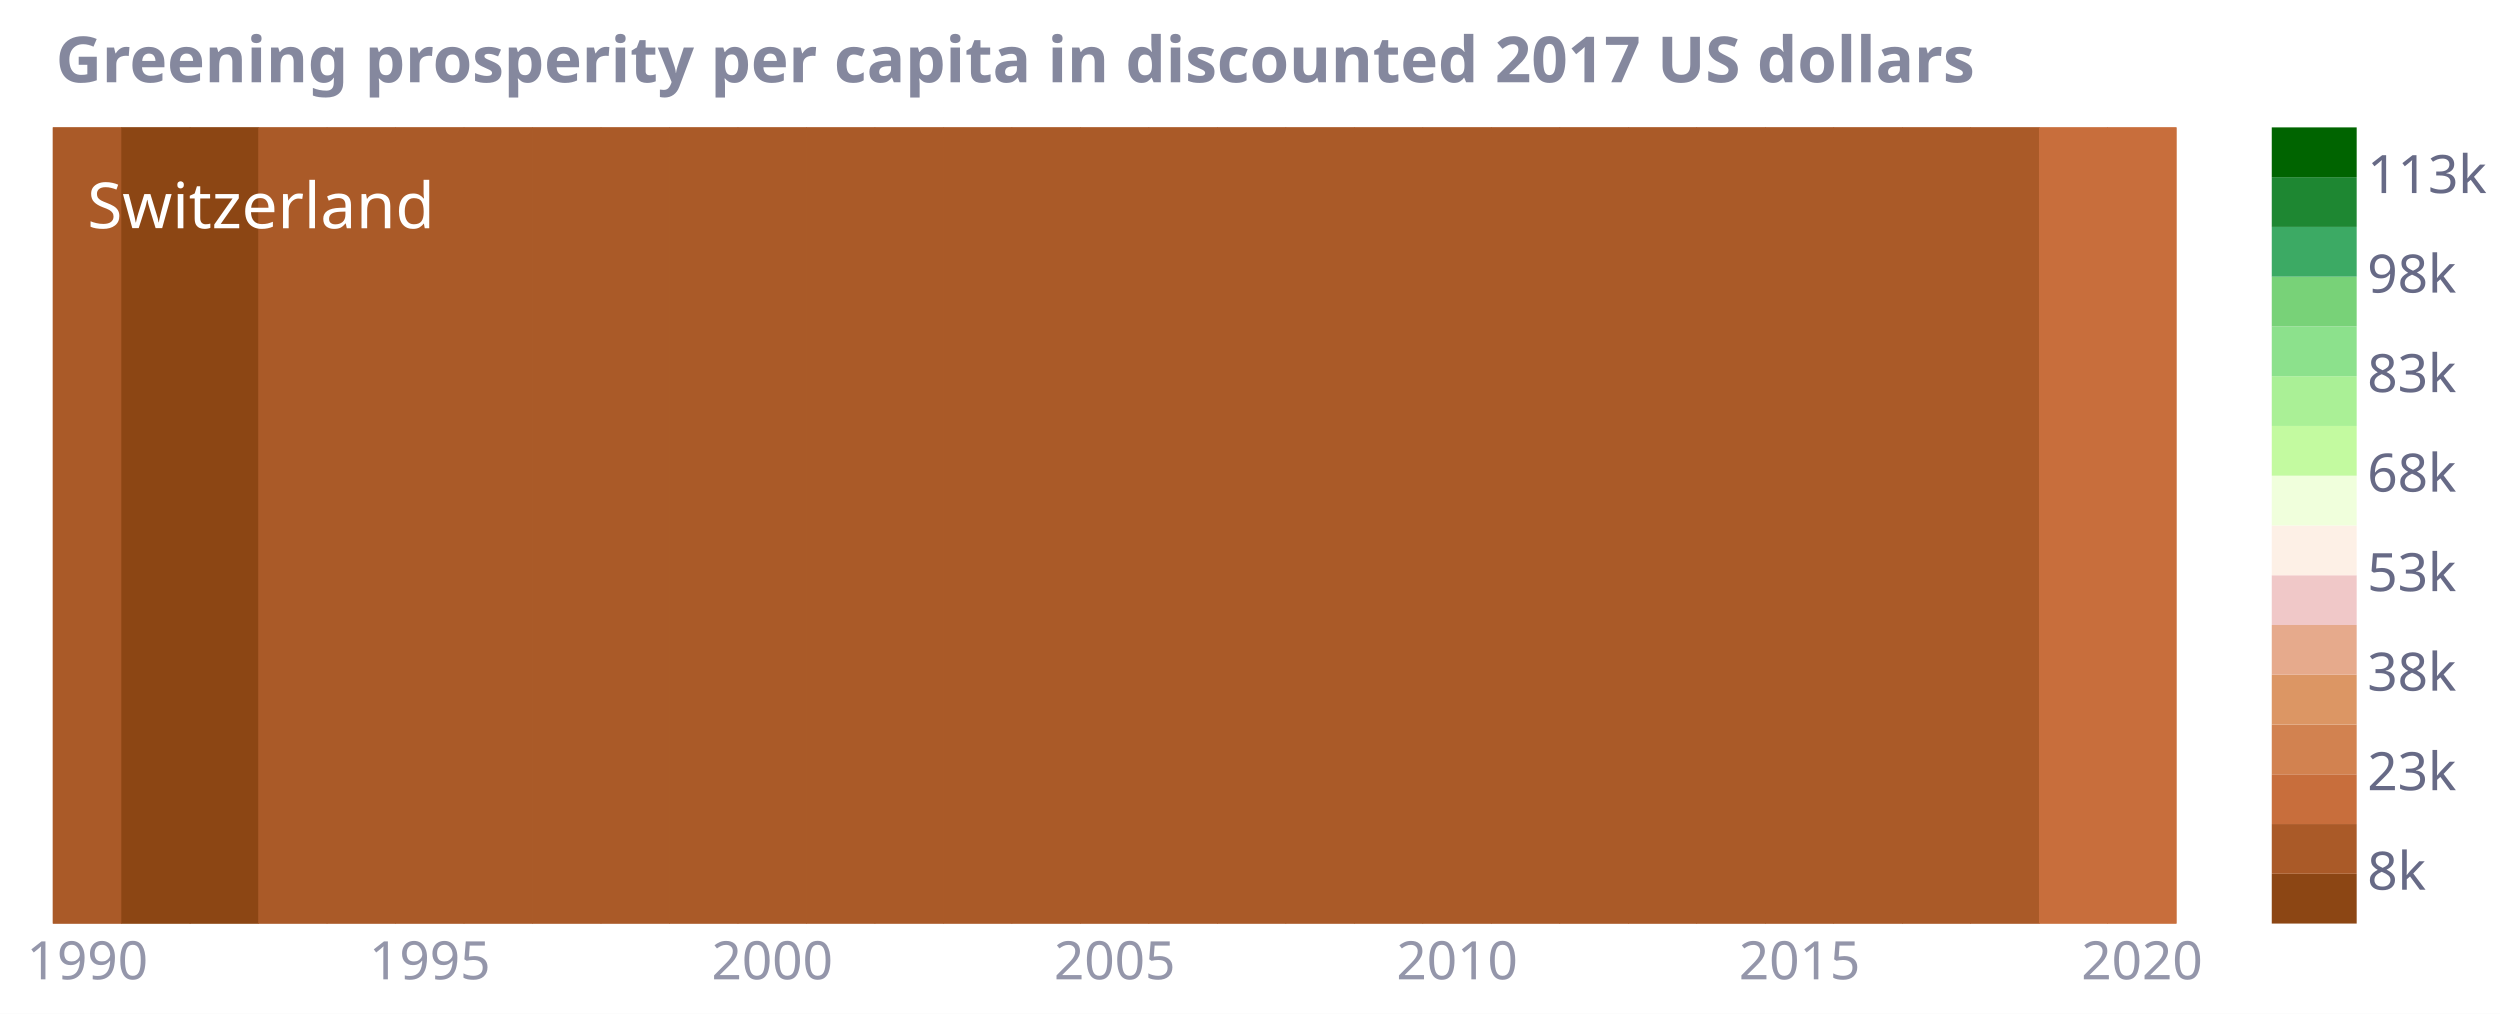
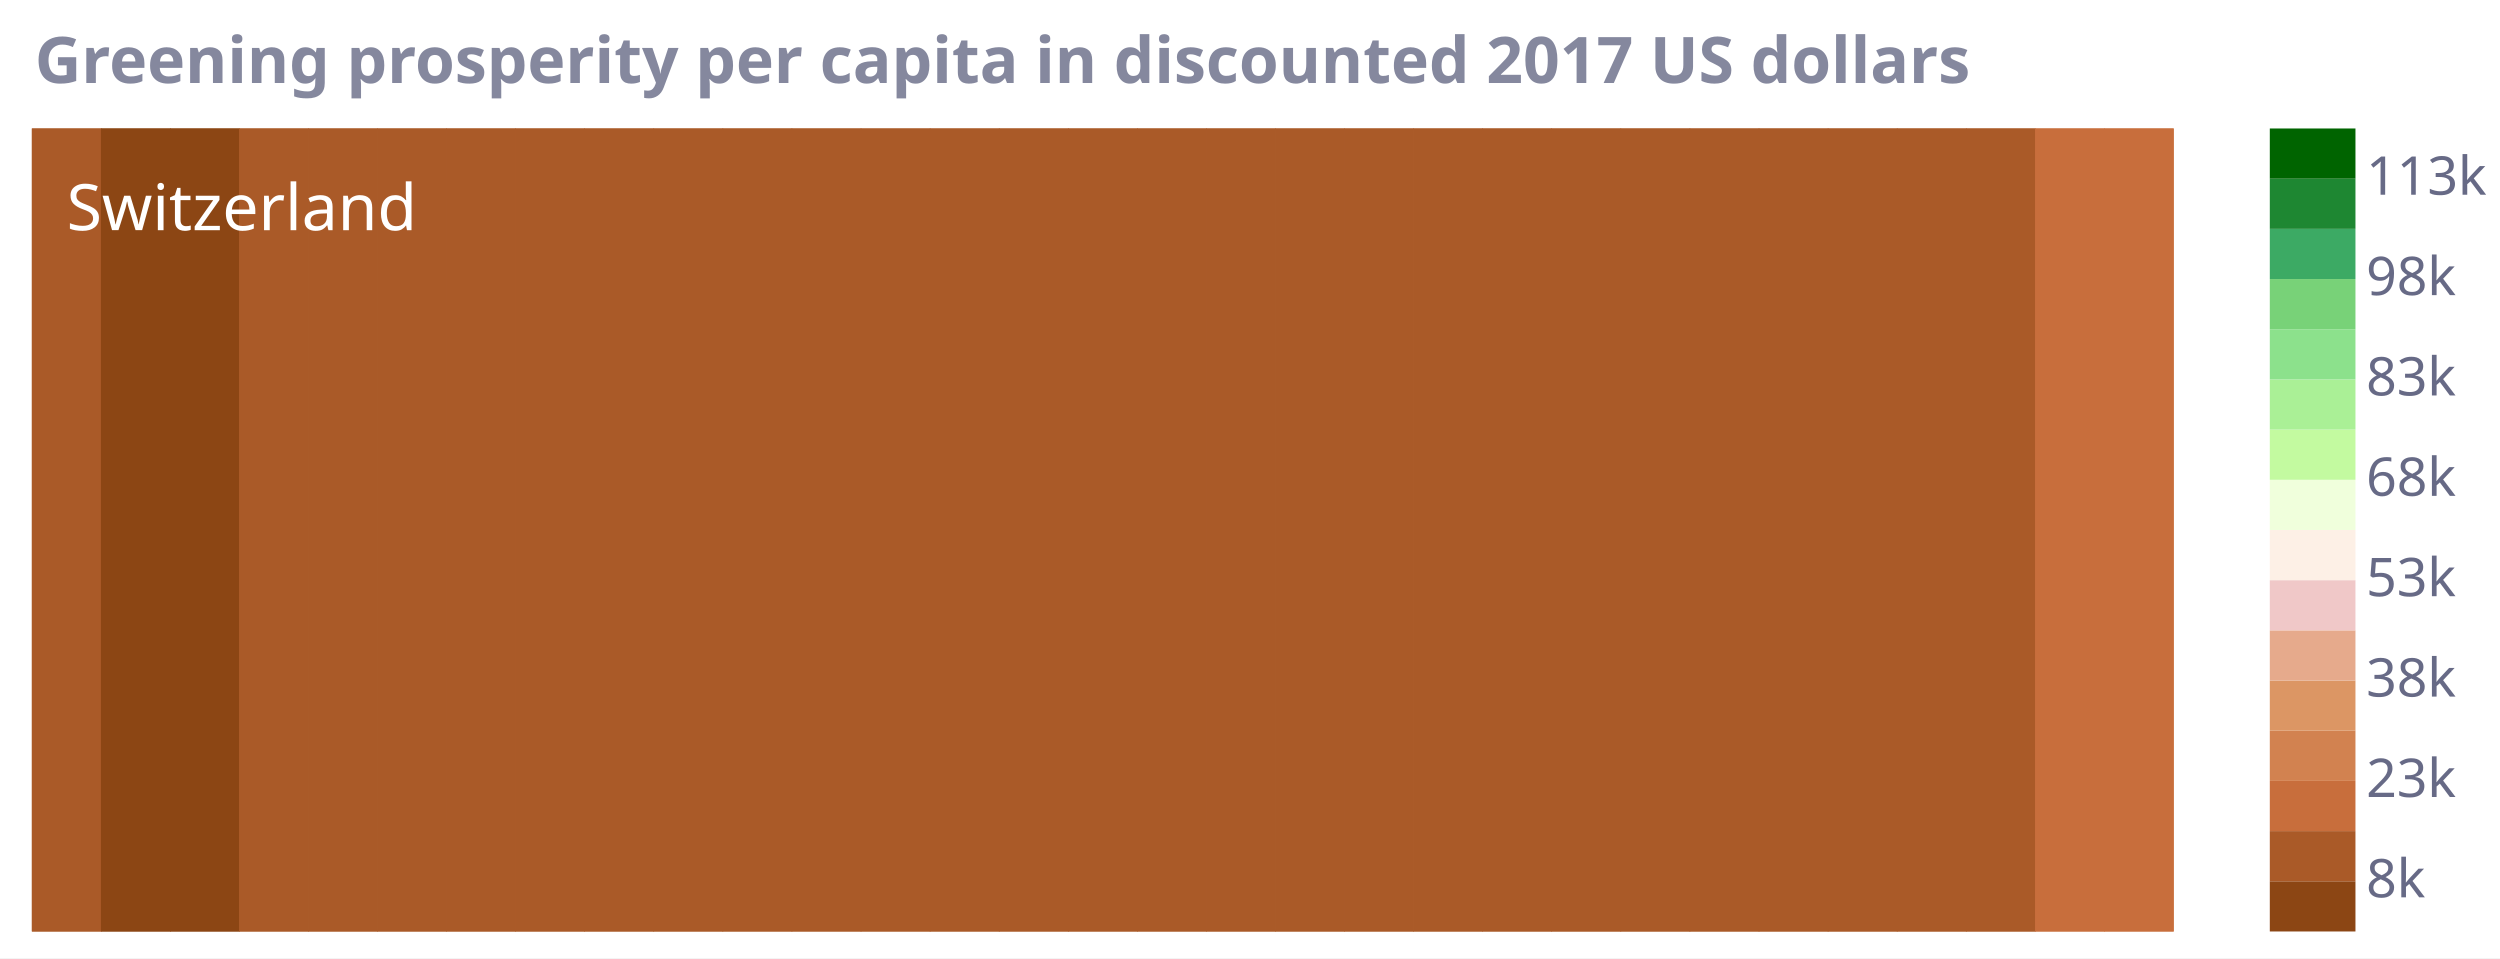
- <svg xmlns="http://www.w3.org/2000/svg" version="1.1" class="marks" width="471" height="191" viewBox="0 0 471 191">
-   <rect width="471" height="191" fill="white" />
-   <g fill="none" stroke-miterlimit="10" transform="translate(10,24)">
+ <svg xmlns="http://www.w3.org/2000/svg" version="1.1" class="marks" width="467" height="179" viewBox="0 0 467 179">
+   <rect width="467" height="179" fill="white" />
+   <g fill="none" stroke-miterlimit="10" transform="translate(6,24)">
    <g class="mark-group role-frame root" role="graphics-object" aria-roledescription="group mark container">
      <g transform="translate(0,0)">
        <path class="background" aria-hidden="true" d="M0,0h400v150h-400Z" />
        <g>
          <g class="mark-group role-axis" role="graphics-symbol" aria-roledescription="axis" aria-label="X-axis titled 'Greening prosperity per capita in discounted 2017 US dollars' for a discrete scale with 31 values: 1990, 1991, 1992, 1993, 1994, ending with 2020">
            <g transform="translate(0.5,150.5)">
              <path class="background" aria-hidden="true" d="M0,0h0v0h0Z" pointer-events="none" />
              <g>
-                 <g class="mark-text role-axis-label" pointer-events="none">
-                   <text text-anchor="middle" transform="translate(5.951613,10)" font-family="Circular Std Book" font-size="10px" fill="#676A86" fill-opacity="0.7" opacity="1">1990</text>
-                   <text text-anchor="middle" transform="translate(70.46774,10)" font-family="Circular Std Book" font-size="10px" fill="#676A86" fill-opacity="0.7" opacity="1">1995</text>
-                   <text text-anchor="middle" transform="translate(134.9839,10)" font-family="Circular Std Book" font-size="10px" fill="#676A86" fill-opacity="0.7" opacity="1">2000</text>
-                   <text text-anchor="middle" transform="translate(199.5,10)" font-family="Circular Std Book" font-size="10px" fill="#676A86" fill-opacity="0.7" opacity="1">2005</text>
-                   <text text-anchor="middle" transform="translate(264.0161,10)" font-family="Circular Std Book" font-size="10px" fill="#676A86" fill-opacity="0.7" opacity="1">2010</text>
-                   <text text-anchor="middle" transform="translate(328.5323,10)" font-family="Circular Std Book" font-size="10px" fill="#676A86" fill-opacity="0.7" opacity="1">2015</text>
-                   <text text-anchor="middle" transform="translate(393.0484,10)" font-family="Circular Std Book" font-size="10px" fill="#676A86" fill-opacity="0.7" opacity="1">2020</text>
-                 </g>
+                 <g class="mark-text role-axis-label" pointer-events="none" />
                <g class="mark-text role-axis-title" pointer-events="none">
                  <text text-anchor="start" transform="translate(0,-159)" font-family="Circular Std Book" font-size="12px" font-weight="bold" fill="#676A86" fill-opacity="0.8" opacity="1">Greening prosperity per capita in discounted 2017 US dollars</text>
                </g>
              </g>
              <path class="foreground" aria-hidden="true" d="" pointer-events="none" display="none" />
            </g>
          </g>
          <g class="mark-rect role-mark layer_0_marks" role="graphics-object" aria-roledescription="rect mark container">
            <path aria-label="Year: 1990; t: 8.71585k; GPR: 8715.85" role="graphics-symbol" aria-roledescription="bar" d="M-0.048,0h13v150h-13Z" fill="#AA5A28" />
            <path aria-label="Year: 1991; t: 8.19345k; GPR: 8193.45" role="graphics-symbol" aria-roledescription="bar" d="M12.855,0h13v150h-13Z" fill="#8C4614" />
            <path aria-label="Year: 1992; t: 8.18346k; GPR: 8183.46" role="graphics-symbol" aria-roledescription="bar" d="M25.758,0h13v150h-13Z" fill="#8C4614" />
            <path aria-label="Year: 1993; t: 8.59648k; GPR: 8596.48" role="graphics-symbol" aria-roledescription="bar" d="M38.661,0h13v150h-13Z" fill="#AA5A28" />
            <path aria-label="Year: 1994; t: 8.88120k; GPR: 8881.2" role="graphics-symbol" aria-roledescription="bar" d="M51.565,0h13v150h-13Z" fill="#AA5A28" />
            <path aria-label="Year: 1995; t: 8.75003k; GPR: 8750.03" role="graphics-symbol" aria-roledescription="bar" d="M64.468,0h13v150h-13Z" fill="#AA5A28" />
            <path aria-label="Year: 1996; t: 8.67807k; GPR: 8678.07" role="graphics-symbol" aria-roledescription="bar" d="M77.371,0h13v150h-13Z" fill="#AA5A28" />
            <path aria-label="Year: 1997; t: 9.13541k; GPR: 9135.41" role="graphics-symbol" aria-roledescription="bar" d="M90.274,0h13v150h-13Z" fill="#AA5A28" />
            <path aria-label="Year: 1998; t: 9.09334k; GPR: 9093.34" role="graphics-symbol" aria-roledescription="bar" d="M103.177,0h13v150h-13Z" fill="#AA5A28" />
            <path aria-label="Year: 1999; t: 9.18624k; GPR: 9186.24" role="graphics-symbol" aria-roledescription="bar" d="M116.081,0h13v150h-13Z" fill="#AA5A28" />
            <path aria-label="Year: 2000; t: 9.72890k; GPR: 9728.9" role="graphics-symbol" aria-roledescription="bar" d="M128.984,0h13v150h-13Z" fill="#AA5A28" />
            <path aria-label="Year: 2001; t: 9.56576k; GPR: 9565.76" role="graphics-symbol" aria-roledescription="bar" d="M141.887,0h13v150h-13Z" fill="#AA5A28" />
            <path aria-label="Year: 2002; t: 9.90567k; GPR: 9905.67" role="graphics-symbol" aria-roledescription="bar" d="M154.79,0h13v150h-13Z" fill="#AA5A28" />
            <path aria-label="Year: 2003; t: 9.62283k; GPR: 9622.83" role="graphics-symbol" aria-roledescription="bar" d="M167.694,0h13v150h-13Z" fill="#AA5A28" />
            <path aria-label="Year: 2004; t: 9.78583k; GPR: 9785.83" role="graphics-symbol" aria-roledescription="bar" d="M180.597,0h13v150h-13Z" fill="#AA5A28" />
            <path aria-label="Year: 2005; t: 9.93061k; GPR: 9930.61" role="graphics-symbol" aria-roledescription="bar" d="M193.5,0h13v150h-13Z" fill="#AA5A28" />
            <path aria-label="Year: 2006; t: 10.4195k; GPR: 10419.55" role="graphics-symbol" aria-roledescription="bar" d="M206.403,0h13v150h-13Z" fill="#AA5A28" />
            <path aria-label="Year: 2007; t: 11.3096k; GPR: 11309.57" role="graphics-symbol" aria-roledescription="bar" d="M219.306,0h13v150h-13Z" fill="#AA5A28" />
            <path aria-label="Year: 2008; t: 11.2596k; GPR: 11259.6" role="graphics-symbol" aria-roledescription="bar" d="M232.21,0h13v150h-13Z" fill="#AA5A28" />
            <path aria-label="Year: 2009; t: 11.3269k; GPR: 11326.88" role="graphics-symbol" aria-roledescription="bar" d="M245.113,0h13v150h-13Z" fill="#AA5A28" />
            <path aria-label="Year: 2010; t: 11.2961k; GPR: 11296.1" role="graphics-symbol" aria-roledescription="bar" d="M258.016,0h13v150h-13Z" fill="#AA5A28" />
            <path aria-label="Year: 2011; t: 12.6220k; GPR: 12622.04" role="graphics-symbol" aria-roledescription="bar" d="M270.919,0h13v150h-13Z" fill="#AA5A28" />
            <path aria-label="Year: 2012; t: 12.3731k; GPR: 12373.1" role="graphics-symbol" aria-roledescription="bar" d="M283.823,0h13v150h-13Z" fill="#AA5A28" />
            <path aria-label="Year: 2013; t: 12.3013k; GPR: 12301.29" role="graphics-symbol" aria-roledescription="bar" d="M296.726,0h13v150h-13Z" fill="#AA5A28" />
            <path aria-label="Year: 2014; t: 13.7730k; GPR: 13773.01" role="graphics-symbol" aria-roledescription="bar" d="M309.629,0h13v150h-13Z" fill="#AA5A28" />
            <path aria-label="Year: 2015; t: 14.2511k; GPR: 14251.11" role="graphics-symbol" aria-roledescription="bar" d="M322.532,0h13v150h-13Z" fill="#AA5A28" />
            <path aria-label="Year: 2016; t: 14.3348k; GPR: 14334.81" role="graphics-symbol" aria-roledescription="bar" d="M335.435,0h13v150h-13Z" fill="#AA5A28" />
            <path aria-label="Year: 2017; t: 14.8934k; GPR: 14893.42" role="graphics-symbol" aria-roledescription="bar" d="M348.339,0h13v150h-13Z" fill="#AA5A28" />
            <path aria-label="Year: 2018; t: 15.8171k; GPR: 15817.14" role="graphics-symbol" aria-roledescription="bar" d="M361.242,0h13v150h-13Z" fill="#AA5A28" />
            <path aria-label="Year: 2019; t: 16.0427k; GPR: 16042.71" role="graphics-symbol" aria-roledescription="bar" d="M374.145,0h13v150h-13Z" fill="#C86E3C" />
            <path aria-label="Year: 2020; t: 16.7651k; GPR: 16765.13" role="graphics-symbol" aria-roledescription="bar" d="M387.048,0h13v150h-13Z" fill="#C86E3C" />
          </g>
          <g class="mark-rect role-mark layer_1_marks" role="graphics-object" aria-roledescription="rect mark container">
            <path aria-label="Year: 1990; t: 8.71585k; GPR: 8715.85" role="graphics-symbol" aria-roledescription="bar" d="M-0.048,0h13v150h-13Z" fill="#AA5A28" />
            <path aria-label="Year: 1991; t: 8.19345k; GPR: 8193.45" role="graphics-symbol" aria-roledescription="bar" d="M12.855,0h13v150h-13Z" fill="#8C4614" />
            <path aria-label="Year: 1992; t: 8.18346k; GPR: 8183.46" role="graphics-symbol" aria-roledescription="bar" d="M25.758,0h13v150h-13Z" fill="#8C4614" />
            <path aria-label="Year: 1993; t: 8.59648k; GPR: 8596.48" role="graphics-symbol" aria-roledescription="bar" d="M38.661,0h13v150h-13Z" fill="#AA5A28" />
            <path aria-label="Year: 1994; t: 8.88120k; GPR: 8881.2" role="graphics-symbol" aria-roledescription="bar" d="M51.565,0h13v150h-13Z" fill="#AA5A28" />
            <path aria-label="Year: 1995; t: 8.75003k; GPR: 8750.03" role="graphics-symbol" aria-roledescription="bar" d="M64.468,0h13v150h-13Z" fill="#AA5A28" />
            <path aria-label="Year: 1996; t: 8.67807k; GPR: 8678.07" role="graphics-symbol" aria-roledescription="bar" d="M77.371,0h13v150h-13Z" fill="#AA5A28" />
            <path aria-label="Year: 1997; t: 9.13541k; GPR: 9135.41" role="graphics-symbol" aria-roledescription="bar" d="M90.274,0h13v150h-13Z" fill="#AA5A28" />
            <path aria-label="Year: 1998; t: 9.09334k; GPR: 9093.34" role="graphics-symbol" aria-roledescription="bar" d="M103.177,0h13v150h-13Z" fill="#AA5A28" />
            <path aria-label="Year: 1999; t: 9.18624k; GPR: 9186.24" role="graphics-symbol" aria-roledescription="bar" d="M116.081,0h13v150h-13Z" fill="#AA5A28" />
            <path aria-label="Year: 2000; t: 9.72890k; GPR: 9728.9" role="graphics-symbol" aria-roledescription="bar" d="M128.984,0h13v150h-13Z" fill="#AA5A28" />
            <path aria-label="Year: 2001; t: 9.56576k; GPR: 9565.76" role="graphics-symbol" aria-roledescription="bar" d="M141.887,0h13v150h-13Z" fill="#AA5A28" />
            <path aria-label="Year: 2002; t: 9.90567k; GPR: 9905.67" role="graphics-symbol" aria-roledescription="bar" d="M154.79,0h13v150h-13Z" fill="#AA5A28" />
            <path aria-label="Year: 2003; t: 9.62283k; GPR: 9622.83" role="graphics-symbol" aria-roledescription="bar" d="M167.694,0h13v150h-13Z" fill="#AA5A28" />
            <path aria-label="Year: 2004; t: 9.78583k; GPR: 9785.83" role="graphics-symbol" aria-roledescription="bar" d="M180.597,0h13v150h-13Z" fill="#AA5A28" />
            <path aria-label="Year: 2005; t: 9.93061k; GPR: 9930.61" role="graphics-symbol" aria-roledescription="bar" d="M193.5,0h13v150h-13Z" fill="#AA5A28" />
            <path aria-label="Year: 2006; t: 10.4195k; GPR: 10419.55" role="graphics-symbol" aria-roledescription="bar" d="M206.403,0h13v150h-13Z" fill="#AA5A28" />
            <path aria-label="Year: 2007; t: 11.3096k; GPR: 11309.57" role="graphics-symbol" aria-roledescription="bar" d="M219.306,0h13v150h-13Z" fill="#AA5A28" />
            <path aria-label="Year: 2008; t: 11.2596k; GPR: 11259.6" role="graphics-symbol" aria-roledescription="bar" d="M232.21,0h13v150h-13Z" fill="#AA5A28" />
            <path aria-label="Year: 2009; t: 11.3269k; GPR: 11326.88" role="graphics-symbol" aria-roledescription="bar" d="M245.113,0h13v150h-13Z" fill="#AA5A28" />
            <path aria-label="Year: 2010; t: 11.2961k; GPR: 11296.1" role="graphics-symbol" aria-roledescription="bar" d="M258.016,0h13v150h-13Z" fill="#AA5A28" />
            <path aria-label="Year: 2011; t: 12.6220k; GPR: 12622.04" role="graphics-symbol" aria-roledescription="bar" d="M270.919,0h13v150h-13Z" fill="#AA5A28" />
            <path aria-label="Year: 2012; t: 12.3731k; GPR: 12373.1" role="graphics-symbol" aria-roledescription="bar" d="M283.823,0h13v150h-13Z" fill="#AA5A28" />
            <path aria-label="Year: 2013; t: 12.3013k; GPR: 12301.29" role="graphics-symbol" aria-roledescription="bar" d="M296.726,0h13v150h-13Z" fill="#AA5A28" />
            <path aria-label="Year: 2014; t: 13.7730k; GPR: 13773.01" role="graphics-symbol" aria-roledescription="bar" d="M309.629,0h13v150h-13Z" fill="#AA5A28" />
            <path aria-label="Year: 2015; t: 14.2511k; GPR: 14251.11" role="graphics-symbol" aria-roledescription="bar" d="M322.532,0h13v150h-13Z" fill="#AA5A28" />
            <path aria-label="Year: 2016; t: 14.3348k; GPR: 14334.81" role="graphics-symbol" aria-roledescription="bar" d="M335.435,0h13v150h-13Z" fill="#AA5A28" />
            <path aria-label="Year: 2017; t: 14.8934k; GPR: 14893.42" role="graphics-symbol" aria-roledescription="bar" d="M348.339,0h13v150h-13Z" fill="#AA5A28" />
            <path aria-label="Year: 2018; t: 15.8171k; GPR: 15817.14" role="graphics-symbol" aria-roledescription="bar" d="M361.242,0h13v150h-13Z" fill="#AA5A28" />
            <path aria-label="Year: 2019; t: 16.0427k; GPR: 16042.71" role="graphics-symbol" aria-roledescription="bar" d="M374.145,0h13v150h-13Z" fill="#C86E3C" />
            <path aria-label="Year: 2020; t: 16.7651k; GPR: 16765.13" role="graphics-symbol" aria-roledescription="bar" d="M387.048,0h13v150h-13Z" fill="#C86E3C" />
          </g>
          <g class="mark-text role-mark layer_2_marks" role="graphics-object" aria-roledescription="text mark container">
            <text aria-label="Year: 1990; t: 8.71585k; GPR: 8715.85" role="graphics-symbol" aria-roledescription="text mark" text-anchor="start" transform="translate(6.451613,19)" font-family="Circular Std Book" font-size="12px" fill="white">Switzerland</text>
          </g>
          <g class="mark-group role-legend" role="graphics-symbol" aria-roledescription="legend" aria-label="Discrete legend for fill color with 15 boundaries: 8k, 16k, 23k, 31k, 38k, 46k, 53k, 61k, 68k, 75k, 83k, 90k, 98k, 105k, 113k">
            <g transform="translate(418,0)">
              <path class="background" aria-hidden="true" d="M0,0h38v150h-38Z" pointer-events="none" />
              <g>
                <g class="mark-group role-legend-entry">
                  <g transform="translate(0,0)">
                    <path class="background" aria-hidden="true" d="M0,0h0v0h0Z" pointer-events="none" />
                    <g>
                      <g class="mark-rect role-legend-band" pointer-events="none">
                        <path d="M0,140.625h16v9.375h-16Z" fill="#8C4614" stroke="#ddd" stroke-width="0" opacity="1" />
                        <path d="M0,131.25h16v9.375h-16Z" fill="#AA5A28" stroke="#ddd" stroke-width="0" opacity="1" />
                        <path d="M0,121.875h16v9.375h-16Z" fill="#C86E3C" stroke="#ddd" stroke-width="0" opacity="1" />
                        <path d="M0,112.5h16v9.375h-16Z" fill="#D28250" stroke="#ddd" stroke-width="0" opacity="1" />
                        <path d="M0,103.125h16v9.375h-16Z" fill="#DC9664" stroke="#ddd" stroke-width="0" opacity="1" />
                        <path d="M0,93.75h16v9.375h-16Z" fill="#E6AA8C" stroke="#ddd" stroke-width="0" opacity="1" />
                        <path d="M0,84.375h16v9.375h-16Z" fill="#F0C8C8" stroke="#ddd" stroke-width="0" opacity="1" />
                        <path d="M0,75h16v9.375h-16Z" fill="#FDF0E6" stroke="#ddd" stroke-width="0" opacity="1" />
                        <path d="M0,65.625h16v9.375h-16Z" fill="#F0FFDC" stroke="#ddd" stroke-width="0" opacity="1" />
                        <path d="M0,56.25h16v9.375h-16Z" fill="#C3FAA0" stroke="#ddd" stroke-width="0" opacity="1" />
                        <path d="M0,46.875h16v9.375h-16Z" fill="#AAF096" stroke="#ddd" stroke-width="0" opacity="1" />
                        <path d="M0,37.5h16v9.375h-16Z" fill="#8CE18C" stroke="#ddd" stroke-width="0" opacity="1" />
                        <path d="M0,28.125h16v9.375h-16Z" fill="#78D278" stroke="#ddd" stroke-width="0" opacity="1" />
                        <path d="M0,18.75h16v9.375h-16Z" fill="#3CAA64" stroke="#ddd" stroke-width="0" opacity="1" />
                        <path d="M0,9.375h16v9.375h-16Z" fill="#1E8732" stroke="#ddd" stroke-width="0" opacity="1" />
                        <path d="M0,0h16v9.375h-16Z" fill="#006400" stroke="#ddd" stroke-width="0" opacity="1" />
                      </g>
                      <g class="mark-text role-legend-label" pointer-events="none">
                        <text text-anchor="start" transform="translate(18,148)" font-family="Circular Std Book" font-size="10px" fill="#676A86" opacity="1" />
                        <text text-anchor="start" transform="translate(18,143.625)" font-family="Circular Std Book" font-size="10px" fill="#676A86" opacity="1">8k</text>
                        <text text-anchor="start" transform="translate(18,134.25)" font-family="Circular Std Book" font-size="10px" fill="#676A86" opacity="0">16k</text>
                        <text text-anchor="start" transform="translate(18,124.875)" font-family="Circular Std Book" font-size="10px" fill="#676A86" opacity="1">23k</text>
                        <text text-anchor="start" transform="translate(18,115.5)" font-family="Circular Std Book" font-size="10px" fill="#676A86" opacity="0">31k</text>
                        <text text-anchor="start" transform="translate(18,106.125)" font-family="Circular Std Book" font-size="10px" fill="#676A86" opacity="1">38k</text>
                        <text text-anchor="start" transform="translate(18,96.75)" font-family="Circular Std Book" font-size="10px" fill="#676A86" opacity="0">46k</text>
                        <text text-anchor="start" transform="translate(18,87.375)" font-family="Circular Std Book" font-size="10px" fill="#676A86" opacity="1">53k</text>
                        <text text-anchor="start" transform="translate(18,78)" font-family="Circular Std Book" font-size="10px" fill="#676A86" opacity="0">61k</text>
                        <text text-anchor="start" transform="translate(18,68.625)" font-family="Circular Std Book" font-size="10px" fill="#676A86" opacity="1">68k</text>
                        <text text-anchor="start" transform="translate(18,59.25)" font-family="Circular Std Book" font-size="10px" fill="#676A86" opacity="0">75k</text>
                        <text text-anchor="start" transform="translate(18,49.875)" font-family="Circular Std Book" font-size="10px" fill="#676A86" opacity="1">83k</text>
                        <text text-anchor="start" transform="translate(18,40.5)" font-family="Circular Std Book" font-size="10px" fill="#676A86" opacity="0">90k</text>
                        <text text-anchor="start" transform="translate(18,31.125)" font-family="Circular Std Book" font-size="10px" fill="#676A86" opacity="1">98k</text>
                        <text text-anchor="start" transform="translate(18,21.75)" font-family="Circular Std Book" font-size="10px" fill="#676A86" opacity="0">105k</text>
                        <text text-anchor="start" transform="translate(18,12.375)" font-family="Circular Std Book" font-size="10px" fill="#676A86" opacity="1">113k</text>
                      </g>
                    </g>
                    <path class="foreground" aria-hidden="true" d="" pointer-events="none" display="none" />
                  </g>
                </g>
              </g>
              <path class="foreground" aria-hidden="true" d="" pointer-events="none" display="none" />
            </g>
          </g>
        </g>
        <path class="foreground" aria-hidden="true" d="" display="none" />
      </g>
    </g>
  </g>
</svg>
